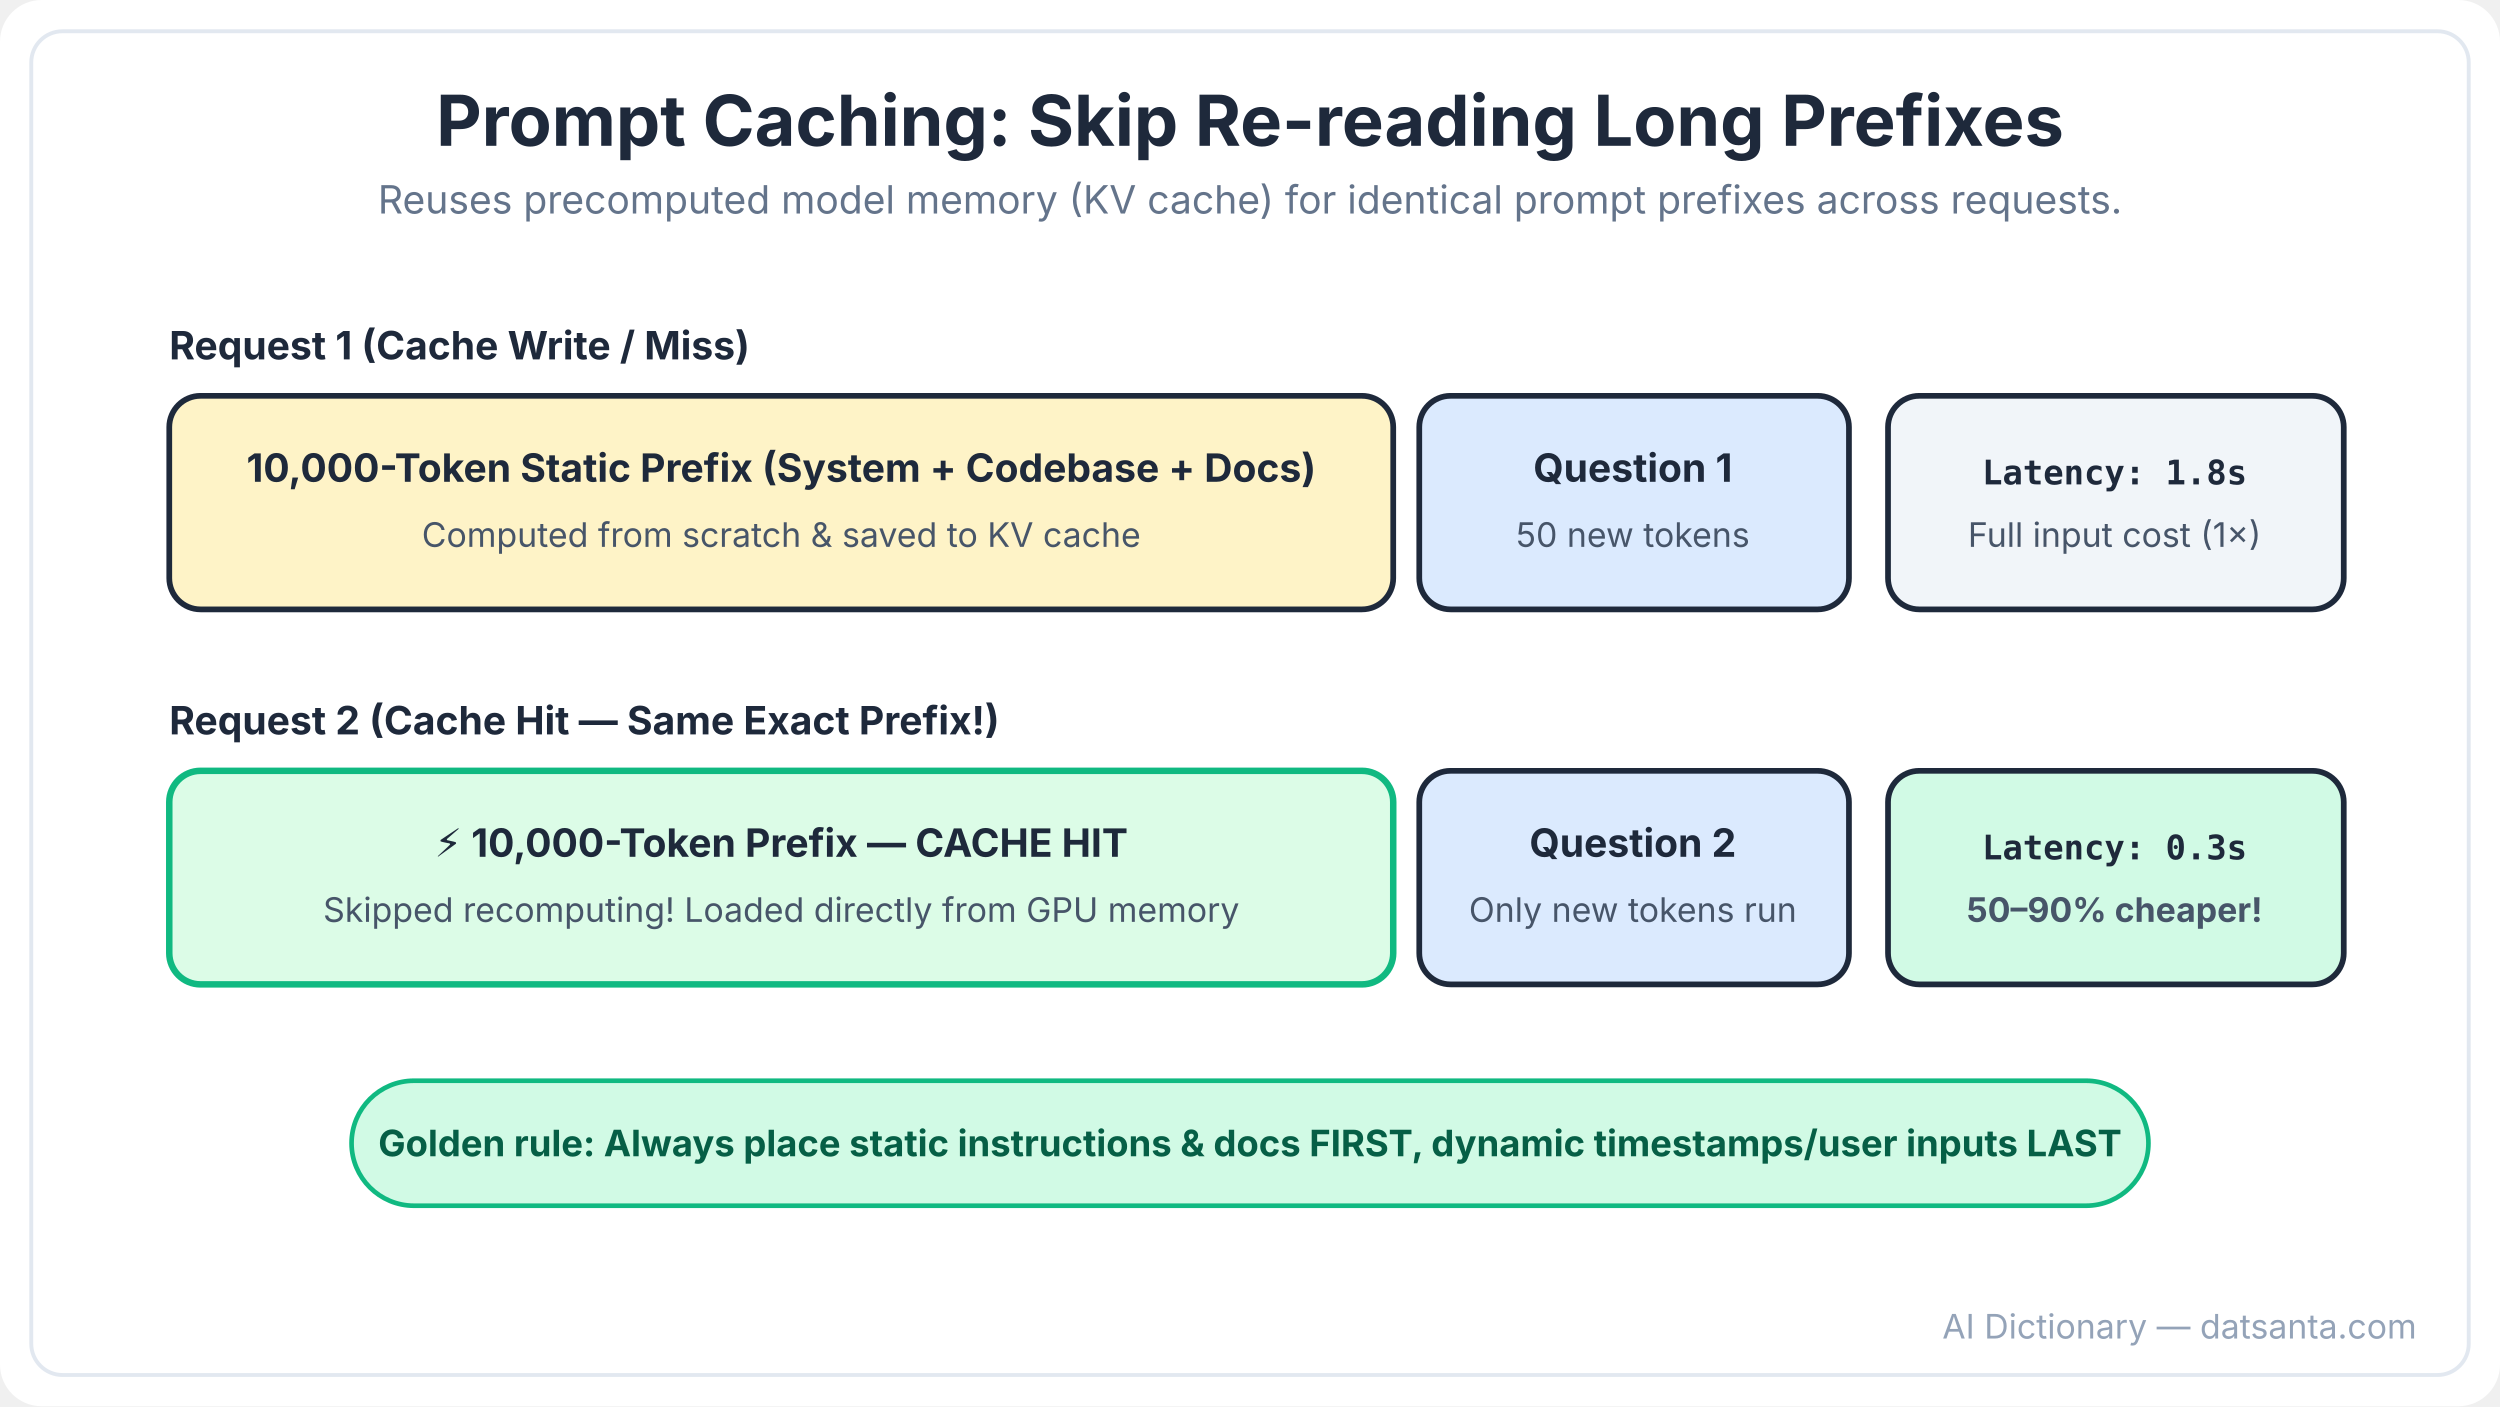
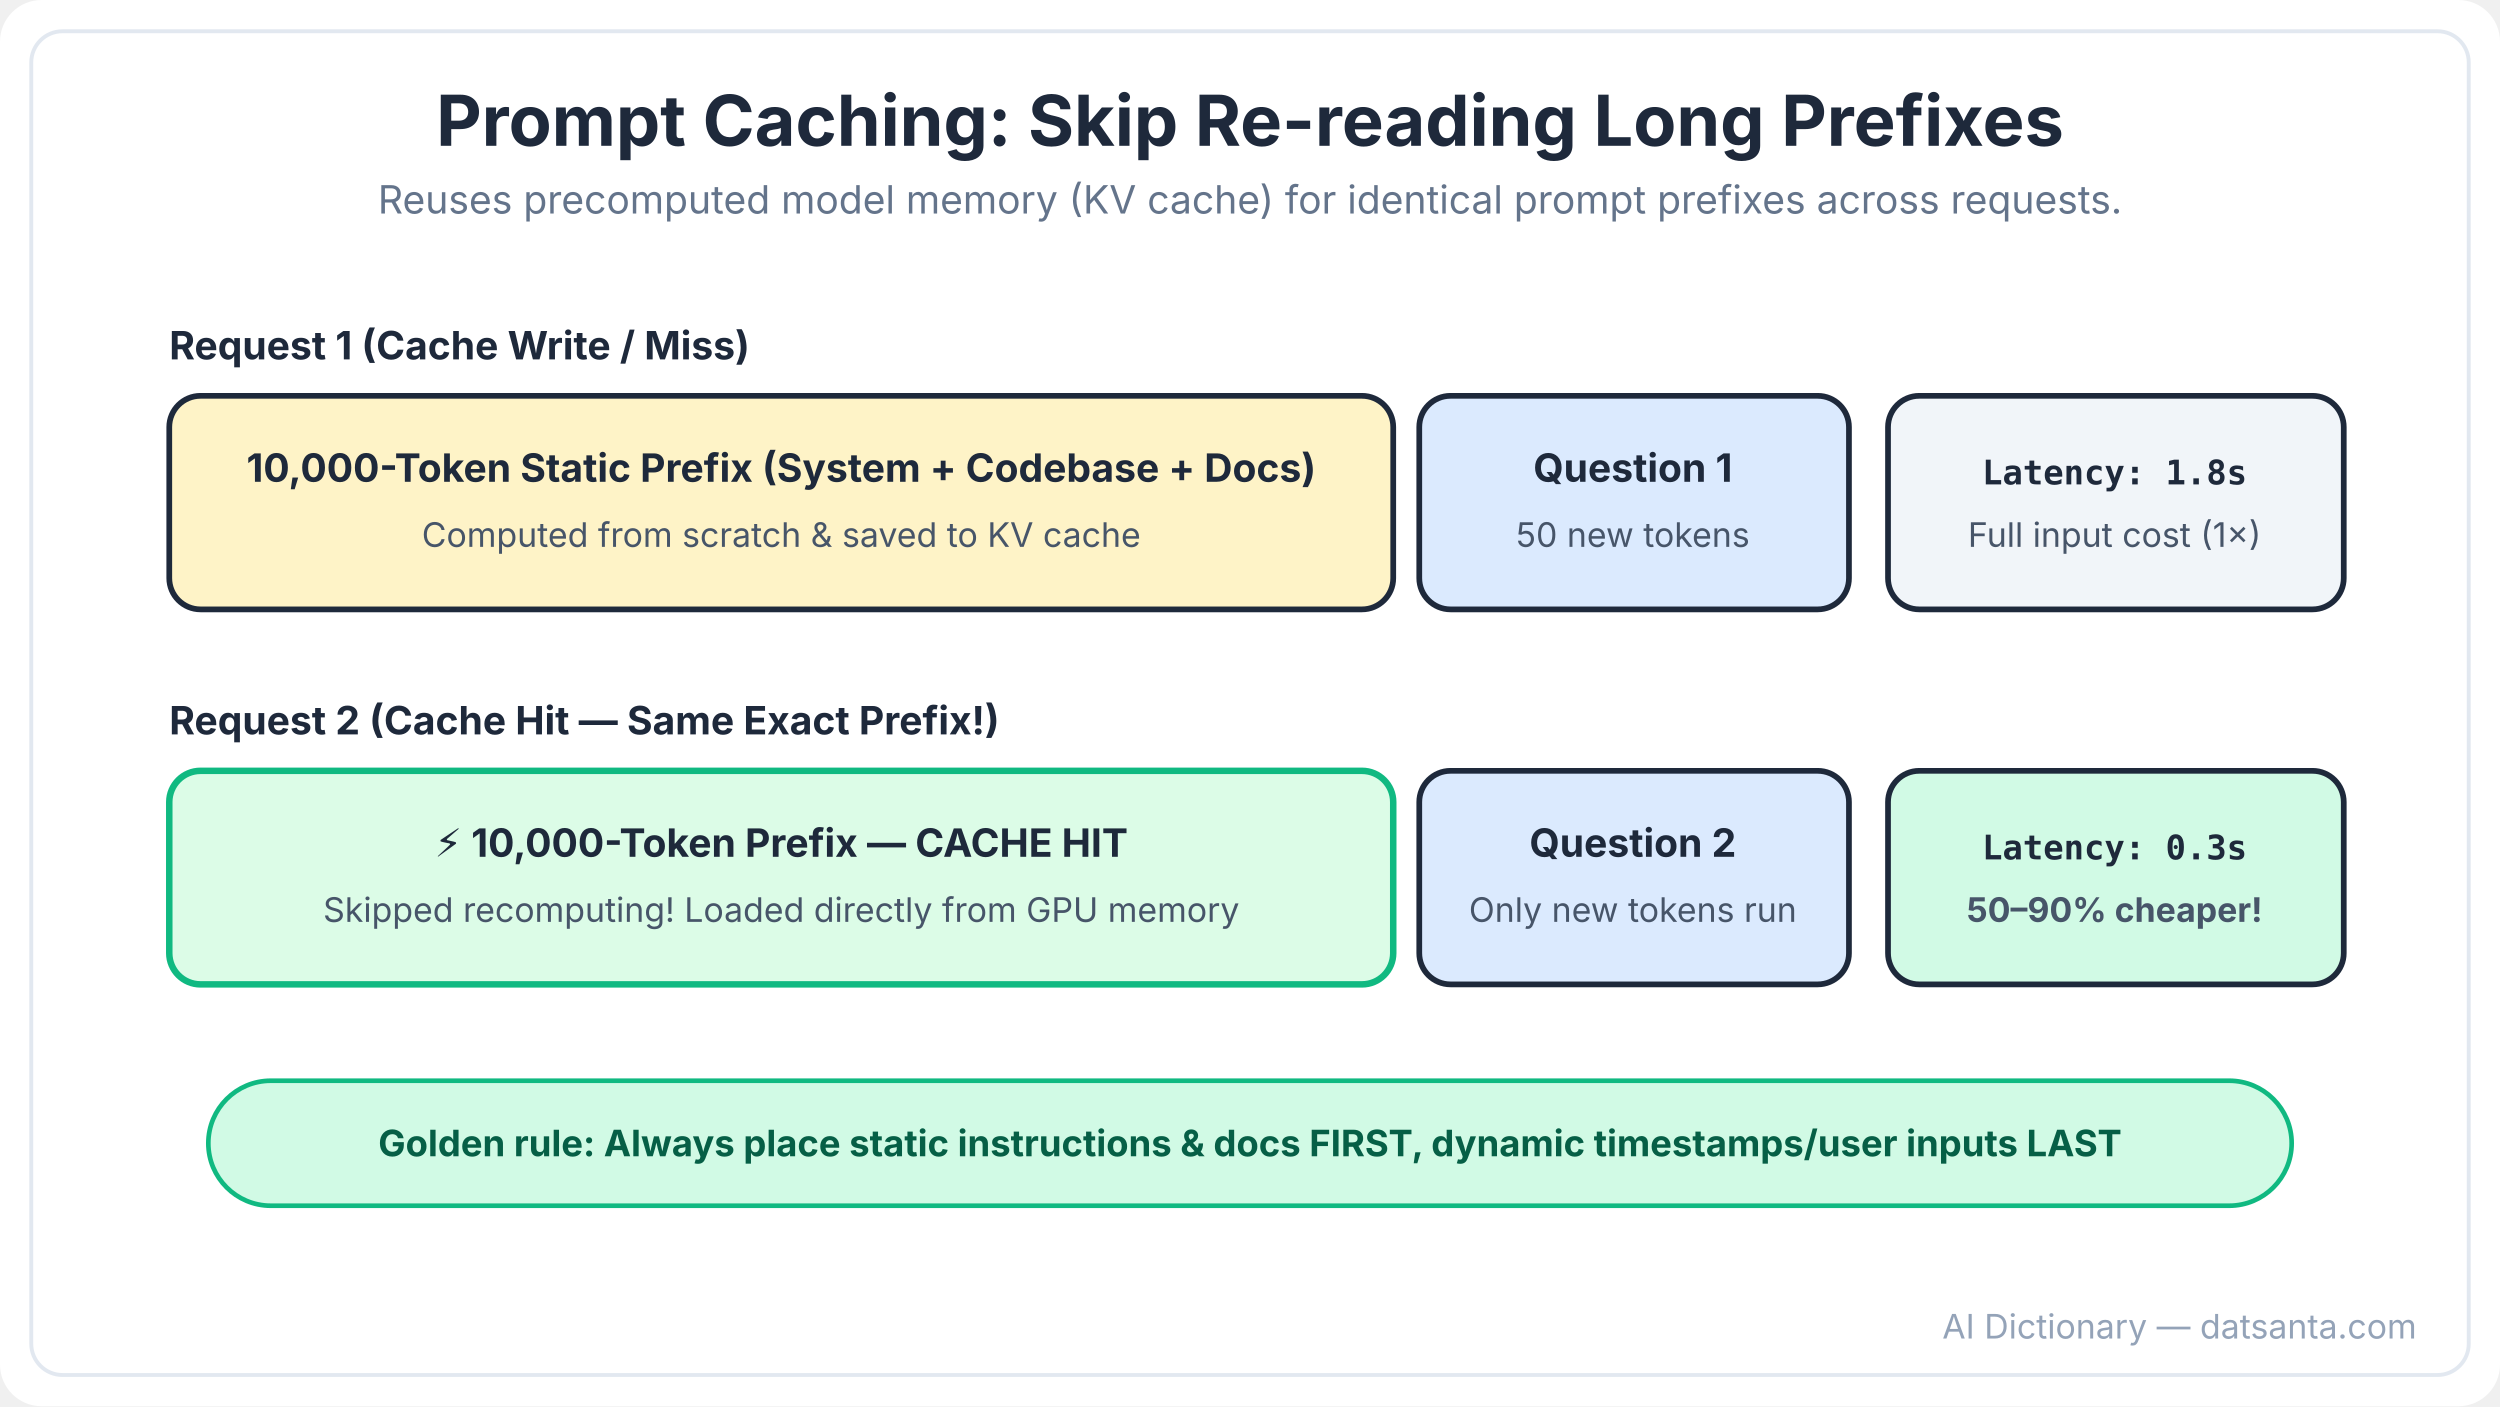
<svg xmlns="http://www.w3.org/2000/svg" viewBox="0 0 960 540" width="960" height="540" role="img" aria-label="Prompt Caching reusing prefix KV states">
  <defs>
    <style>
      .bg { fill: #ffffff; }
      .title { font-family: "Virgil", "Segoe Print", system-ui, -apple-system, sans-serif; font-size: 27px; font-weight: 700; fill: #1e293b; }
      .subtitle { font-family: system-ui, -apple-system, sans-serif; font-size: 15px; fill: #64748b; }
      .label { font-family: system-ui, -apple-system, sans-serif; font-size: 15px; font-weight: 700; fill: #1e293b; }
      .box-sub { font-family: system-ui, -apple-system, sans-serif; font-size: 13px; fill: #475569; }
      .mono { font-family: ui-monospace, SFMono-Regular, Menlo, monospace; font-size: 13px; font-weight: 700; fill: #1e293b; }
      .badge { font-family: system-ui, -apple-system, sans-serif; font-size: 14px; font-weight: 700; fill: #065f46; }
      .footer { font-family: system-ui, -apple-system, sans-serif; font-size: 13px; fill: #94a3b8; }
      .stroke-main { stroke: #1e293b; stroke-width: 2.2; stroke-linecap: round; stroke-linejoin: round; }
    </style>
  </defs>
  <rect class="bg" x="0" y="0" width="960" height="540" rx="16" />
  <rect x="12" y="12" width="936" height="516" rx="12" fill="none" stroke="#e2e8f0" stroke-width="1.5" />
  <text class="title" x="480" y="56" text-anchor="middle">Prompt Caching: Skip Re-reading Long Prefixes</text>
  <text class="subtitle" x="480" y="82" text-anchor="middle">Reuses precomputed model memory (KV cache) for identical prompt prefixes across requests.</text>
  <text class="label" x="65" y="138">Request 1 (Cache Write / Miss)</text>
  <rect x="65" y="152" width="470" height="82" rx="12" fill="#fef3c7" class="stroke-main" />
  <text class="label" x="300" y="185" text-anchor="middle">10,000-Token Static Prefix (System + Codebase + Docs)</text>
  <text class="box-sub" x="300" y="210" text-anchor="middle">Computed from scratch &amp; saved to KV cache</text>
  <rect x="545" y="152" width="165" height="82" rx="12" fill="#dbeafe" class="stroke-main" />
  <text class="label" x="627" y="185" text-anchor="middle">Question 1</text>
  <text class="box-sub" x="627" y="210" text-anchor="middle">50 new tokens</text>
  <rect x="725" y="152" width="175" height="82" rx="12" fill="#f1f5f9" class="stroke-main" />
  <text class="mono" x="812" y="186" text-anchor="middle">Latency: 1.8s</text>
  <text class="box-sub" x="812" y="210" text-anchor="middle">Full input cost (1×)</text>
  <text class="label" x="65" y="282">Request 2 (Cache Hit — Same Exact Prefix!)</text>
  <rect x="65" y="296" width="470" height="82" rx="12" fill="#dcfce7" stroke="#10b981" stroke-width="2.5" />
  <text class="label" x="300" y="329" text-anchor="middle" fill="#065f46">⚡ 10,000-Token Prefix — CACHE HIT</text>
  <text class="box-sub" x="300" y="354" text-anchor="middle">Skipped recomputing! Loaded directly from GPU memory</text>
  <rect x="545" y="296" width="165" height="82" rx="12" fill="#dbeafe" class="stroke-main" />
  <text class="label" x="627" y="329" text-anchor="middle">Question 2</text>
  <text class="box-sub" x="627" y="354" text-anchor="middle">Only new tokens run</text>
  <rect x="725" y="296" width="175" height="82" rx="12" fill="#d1fae5" class="stroke-main" />
  <text class="mono" x="812" y="330" text-anchor="middle" fill="#065f46">Latency: 0.3s</text>
  <text class="box-sub" x="812" y="354" text-anchor="middle" fill="#065f46" font-weight="700">50–90% cheaper!</text>
-   <rect x="135" y="415" width="690" height="48" rx="24" fill="#d1fae5" stroke="#10b981" stroke-width="1.8" />
+   <rect x="80" y="415" width="800" height="48" rx="24" fill="#d1fae5" stroke="#10b981" stroke-width="1.8" />
  <text class="badge" x="480" y="444" text-anchor="middle">Golden rule: Always place static instructions &amp; docs FIRST, dynamic timestamps/user inputs LAST</text>
  <text class="footer" x="928" y="514" text-anchor="end">AI Dictionary — datsanta.com</text>
</svg>
